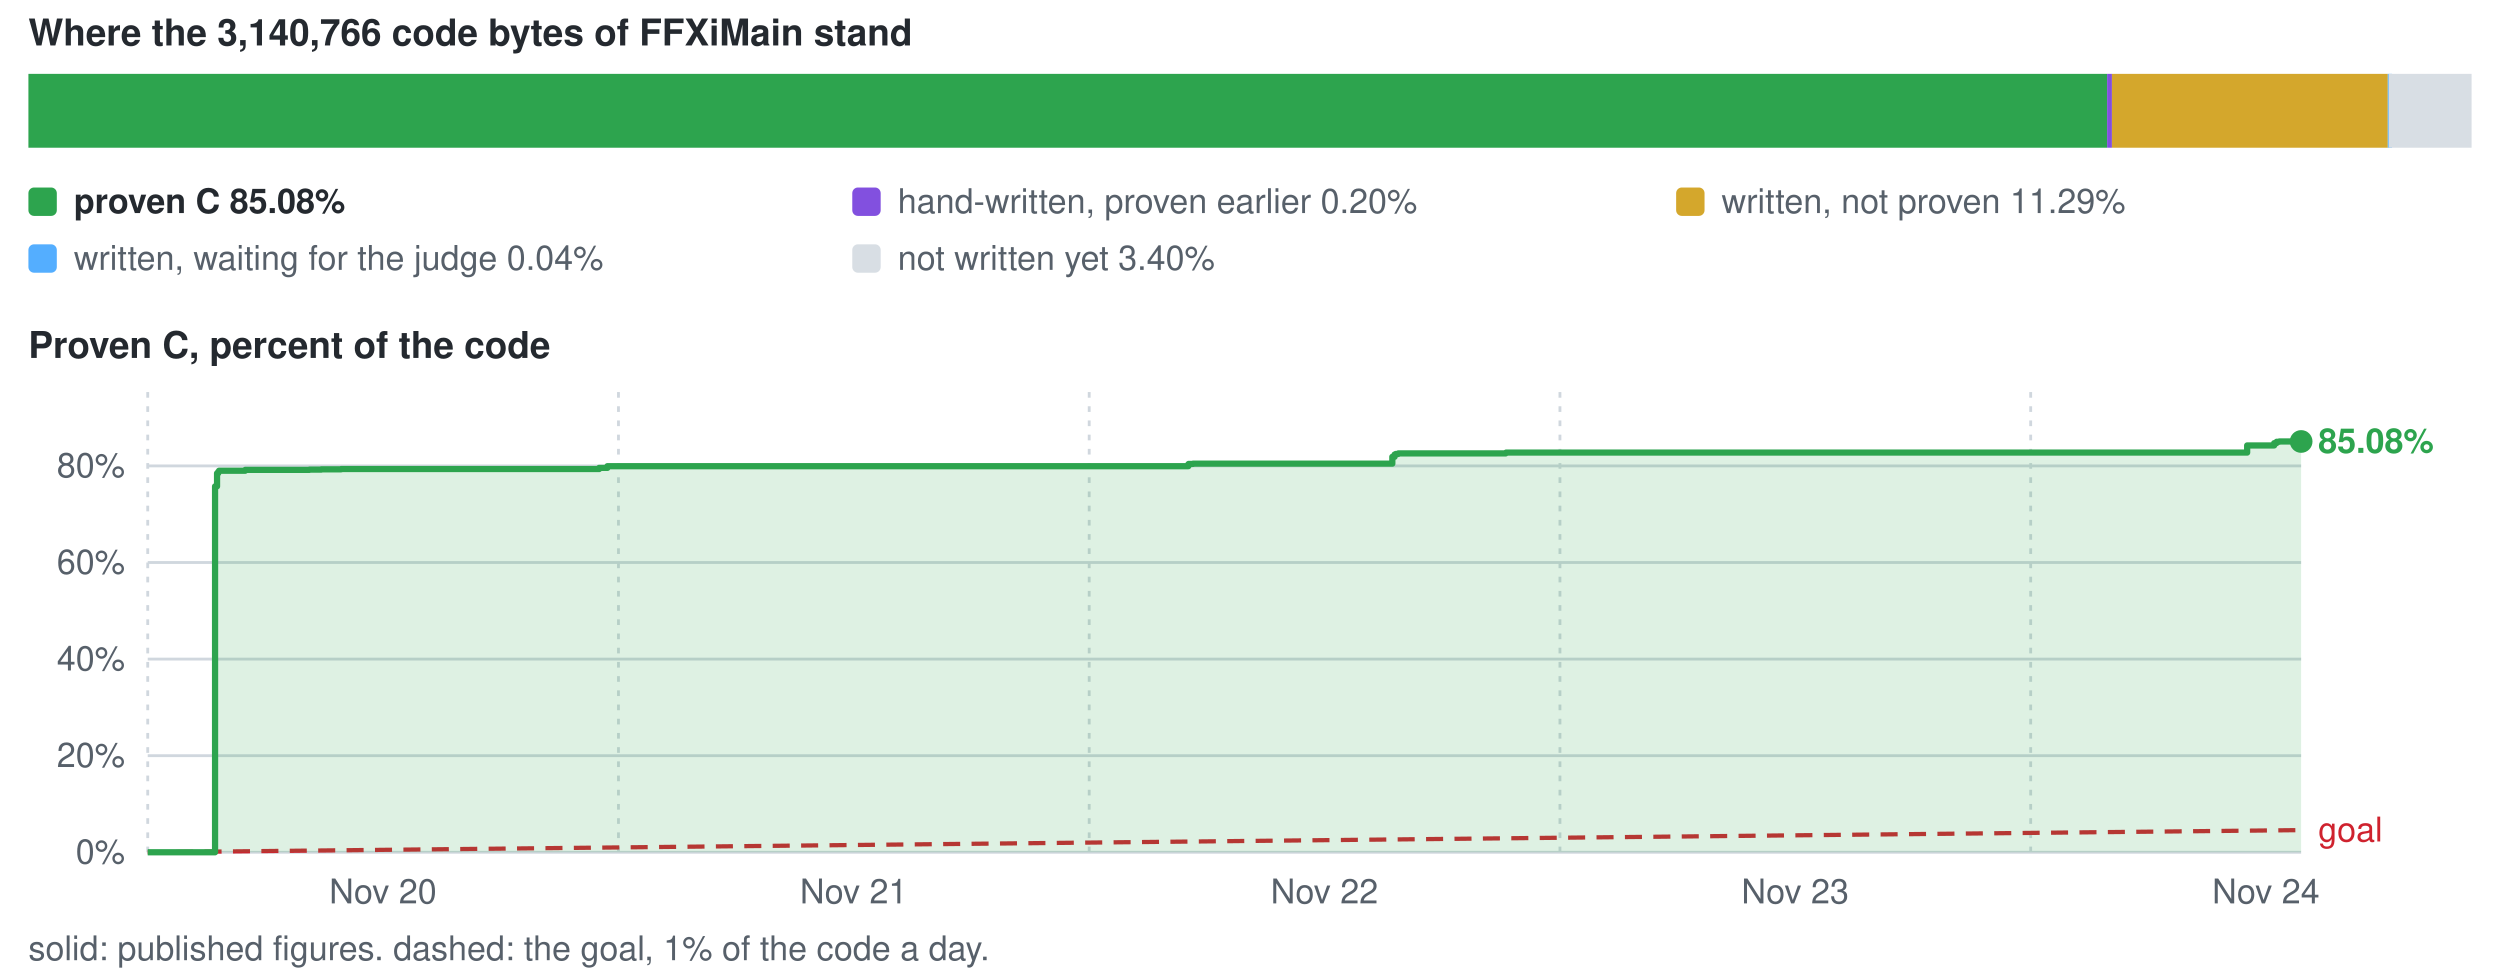
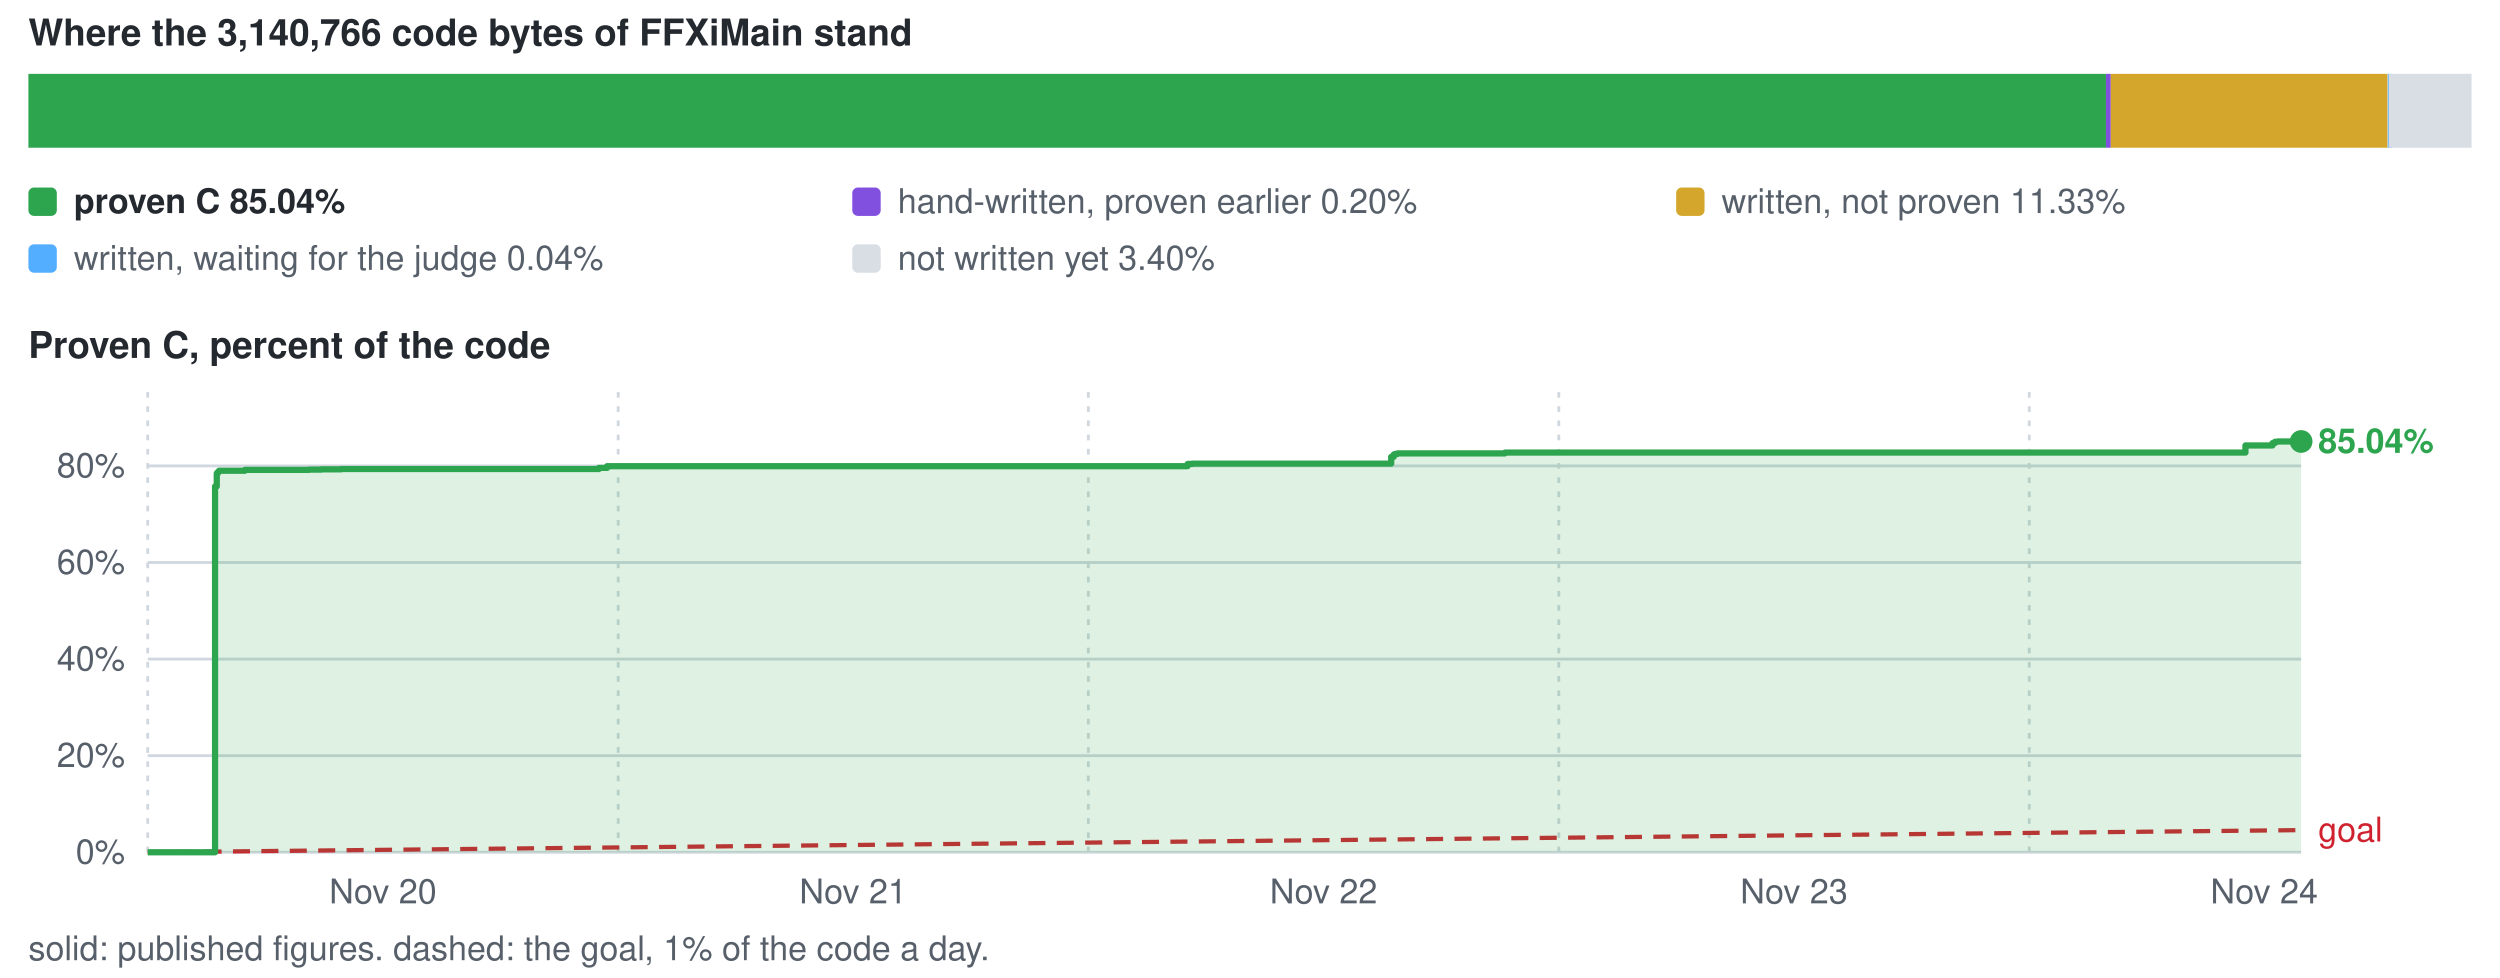
<svg xmlns="http://www.w3.org/2000/svg" viewBox="0 0 880 344" width="880" height="344" role="img" aria-label="conversion progress">
  <style>text{font-family:-apple-system,BlinkMacSystemFont,'Segoe UI',Helvetica,Arial,sans-serif;font-size:12px;fill:#57606a}.s{fill:#24292f;font-weight:600}.b{font-size:13px}</style>
  <text x="10" y="16" class="s b">Where the 3,140,766 code bytes of FFXiMain stand</text>
-   <rect x="10.0" y="26" width="731.7" height="26" fill="#2da44e" />
-   <rect x="741.7" y="26" width="1.7" height="26" fill="#8250df" />
-   <rect x="743.4" y="26" width="97.1" height="26" fill="#d4a72c" />
+   <rect x="10.0" y="26" width="731.3" height="26" fill="#2da44e" />
+   <rect x="741.3" y="26" width="1.7" height="26" fill="#8250df" />
+   <rect x="743.0" y="26" width="97.4" height="26" fill="#d4a72c" />
  <rect x="840.5" y="26" width="1.5" height="26" fill="#54aeff" />
  <rect x="840.8" y="26" width="29.2" height="26" fill="#d8dee4" />
  <rect x="10" y="66" width="10" height="10" rx="2" fill="#2da44e" />
-   <text x="26" y="75" class="s">proven C 85.08%</text>
+   <text x="26" y="75" class="s">proven C 85.04%</text>
  <rect x="300" y="66" width="10" height="10" rx="2" fill="#8250df" />
  <text x="316" y="75">hand-written, proven earlier 0.20%</text>
  <rect x="590" y="66" width="10" height="10" rx="2" fill="#d4a72c" />
-   <text x="606" y="75">written, not proven 11.29%</text>
+   <text x="606" y="75">written, not proven 11.33%</text>
  <rect x="10" y="86" width="10" height="10" rx="2" fill="#54aeff" />
  <text x="26" y="95">written, waiting for the judge 0.04%</text>
  <rect x="300" y="86" width="10" height="10" rx="2" fill="#d8dee4" />
  <text x="316" y="95">not written yet 3.40%</text>
  <text x="10" y="126" class="s b">Proven C, percent of the code</text>
  <line x1="52" y1="300.0" x2="810" y2="300.0" stroke="#d0d7de" stroke-width="1" />
  <text x="44" y="304.0" text-anchor="end">0%</text>
  <line x1="52" y1="266.0" x2="810" y2="266.0" stroke="#d0d7de" stroke-width="1" />
  <text x="44" y="270.0" text-anchor="end">20%</text>
  <line x1="52" y1="232.0" x2="810" y2="232.0" stroke="#d0d7de" stroke-width="1" />
  <text x="44" y="236.0" text-anchor="end">40%</text>
  <line x1="52" y1="198.0" x2="810" y2="198.0" stroke="#d0d7de" stroke-width="1" />
  <text x="44" y="202.0" text-anchor="end">60%</text>
  <line x1="52" y1="164.0" x2="810" y2="164.0" stroke="#d0d7de" stroke-width="1" />
  <text x="44" y="168.0" text-anchor="end">80%</text>
  <line x1="52.0" y1="138" x2="52.0" y2="300" stroke="#d0d7de" stroke-width="1" stroke-dasharray="2 3" />
  <text x="134.8" y="318" text-anchor="middle">Nov 20</text>
-   <line x1="217.7" y1="138" x2="217.7" y2="300" stroke="#d0d7de" stroke-width="1" stroke-dasharray="2 3" />
-   <text x="300.5" y="318" text-anchor="middle">Nov 21</text>
-   <line x1="383.4" y1="138" x2="383.4" y2="300" stroke="#d0d7de" stroke-width="1" stroke-dasharray="2 3" />
-   <text x="466.2" y="318" text-anchor="middle">Nov 22</text>
-   <line x1="549.1" y1="138" x2="549.1" y2="300" stroke="#d0d7de" stroke-width="1" stroke-dasharray="2 3" />
-   <text x="631.9" y="318" text-anchor="middle">Nov 23</text>
-   <line x1="714.8" y1="138" x2="714.8" y2="300" stroke="#d0d7de" stroke-width="1" stroke-dasharray="2 3" />
-   <text x="797.6" y="318" text-anchor="middle">Nov 24</text>
+   <line x1="217.6" y1="138" x2="217.6" y2="300" stroke="#d0d7de" stroke-width="1" stroke-dasharray="2 3" />
+   <text x="300.3" y="318" text-anchor="middle">Nov 21</text>
+   <line x1="383.1" y1="138" x2="383.1" y2="300" stroke="#d0d7de" stroke-width="1" stroke-dasharray="2 3" />
+   <text x="465.9" y="318" text-anchor="middle">Nov 22</text>
+   <line x1="548.7" y1="138" x2="548.7" y2="300" stroke="#d0d7de" stroke-width="1" stroke-dasharray="2 3" />
+   <text x="631.5" y="318" text-anchor="middle">Nov 23</text>
+   <line x1="714.3" y1="138" x2="714.3" y2="300" stroke="#d0d7de" stroke-width="1" stroke-dasharray="2 3" />
+   <text x="797.0" y="318" text-anchor="middle">Nov 24</text>
  <line x1="52.0" y1="300.0" x2="810.0" y2="292.2" stroke="#cf222e" stroke-width="1.5" stroke-dasharray="6 4" />
  <text x="816.0" y="296.2" style="fill:#cf222e">goal</text>
-   <path d="M52.0 300.0 H75.7 V171.2 H76.4 V166.6 H76.8 V166.1 H76.9 V166.0 H77.1 V165.7 H77.1 V165.7 H86.3 V165.4 H89.6 V165.4 H93.3 V165.4 H93.4 V165.4 H95.9 V165.4 H101.2 V165.4 H104.9 V165.4 H108.9 V165.3 H113.1 V165.2 H120.1 V165.1 H130.3 V165.1 H143.5 V165.1 H210.9 V164.7 H211.0 V164.7 H213.8 V164.1 H215.8 V164.1 H219.6 V164.1 H416.6 V164.1 H418.3 V163.4 H418.4 V163.3 H418.5 V163.3 H420.0 V163.2 H421.9 V163.2 H432.7 V163.2 H490.1 V160.8 H490.9 V160.0 H491.2 V159.9 H491.3 V159.8 H491.3 V159.8 H492.2 V159.6 H497.9 V159.6 H530.0 V159.4 H530.2 V159.3 H530.2 V159.3 H539.4 V159.3 H666.5 V159.3 H666.5 V159.3 H674.7 V159.3 H791.0 V156.8 H800.5 V156.0 H801.3 V155.6 H801.4 V155.5 H801.4 V155.5 H802.3 V155.4 H810.0 V155.4 V300.0 H52.0 Z" fill="#2da44e" fill-opacity="0.16" />
-   <path d="M52.0 300.0 H75.7 V171.2 H76.4 V166.6 H76.8 V166.1 H76.9 V166.0 H77.1 V165.7 H77.1 V165.7 H86.3 V165.4 H89.6 V165.4 H93.3 V165.4 H93.4 V165.4 H95.9 V165.4 H101.2 V165.4 H104.9 V165.4 H108.9 V165.3 H113.1 V165.2 H120.1 V165.1 H130.3 V165.1 H143.5 V165.1 H210.9 V164.7 H211.0 V164.7 H213.8 V164.1 H215.8 V164.1 H219.6 V164.1 H416.6 V164.1 H418.3 V163.4 H418.4 V163.3 H418.5 V163.3 H420.0 V163.2 H421.9 V163.2 H432.7 V163.2 H490.1 V160.8 H490.9 V160.0 H491.2 V159.9 H491.3 V159.8 H491.3 V159.8 H492.2 V159.6 H497.9 V159.6 H530.0 V159.4 H530.2 V159.3 H530.2 V159.3 H539.4 V159.3 H666.5 V159.3 H666.5 V159.3 H674.7 V159.3 H791.0 V156.8 H800.5 V156.0 H801.3 V155.6 H801.4 V155.5 H801.4 V155.5 H802.3 V155.4 H810.0 V155.4" fill="none" stroke="#2da44e" stroke-width="2.2" stroke-linejoin="round" />
+   <path d="M52.0 300.0 H75.7 V171.2 H76.3 V166.6 H76.7 V166.1 H76.9 V166.0 H77.1 V165.7 H77.1 V165.7 H86.2 V165.4 H89.5 V165.4 H93.3 V165.4 H93.3 V165.4 H95.9 V165.4 H101.2 V165.4 H104.9 V165.4 H108.8 V165.3 H113.1 V165.2 H120.1 V165.1 H130.2 V165.1 H143.5 V165.1 H210.8 V164.7 H210.9 V164.7 H213.7 V164.1 H215.7 V164.1 H219.4 V164.1 H416.3 V164.1 H418.0 V163.4 H418.1 V163.3 H418.2 V163.3 H419.7 V163.2 H421.7 V163.2 H432.4 V163.2 H489.7 V160.8 H490.6 V160.0 H490.8 V159.9 H491.0 V159.8 H491.0 V159.8 H491.9 V159.6 H497.6 V159.6 H529.7 V159.4 H529.8 V159.3 H529.8 V159.3 H539.0 V159.3 H666.0 V159.3 H666.1 V159.3 H674.3 V159.3 H790.4 V156.8 H799.9 V156.0 H800.7 V155.6 H800.8 V155.5 H800.9 V155.5 H801.7 V155.4 H809.4 V155.4 H810.0 V155.4 V300.0 H52.0 Z" fill="#2da44e" fill-opacity="0.16" />
+   <path d="M52.0 300.0 H75.7 V171.2 H76.3 V166.6 H76.7 V166.1 H76.9 V166.0 H77.1 V165.7 H77.1 V165.7 H86.2 V165.4 H89.5 V165.4 H93.3 V165.4 H93.3 V165.4 H95.9 V165.4 H101.2 V165.4 H104.9 V165.4 H108.8 V165.3 H113.1 V165.2 H120.1 V165.1 H130.2 V165.1 H143.5 V165.1 H210.8 V164.7 H210.9 V164.7 H213.7 V164.1 H215.7 V164.1 H219.4 V164.1 H416.3 V164.1 H418.0 V163.4 H418.1 V163.3 H418.2 V163.3 H419.7 V163.2 H421.7 V163.2 H432.4 V163.2 H489.7 V160.8 H490.6 V160.0 H490.8 V159.9 H491.0 V159.8 H491.0 V159.8 H491.9 V159.6 H497.6 V159.6 H529.7 V159.4 H529.8 V159.3 H529.8 V159.3 H539.0 V159.3 H666.0 V159.3 H666.1 V159.3 H674.3 V159.3 H790.4 V156.8 H799.9 V156.0 H800.7 V155.6 H800.8 V155.5 H800.9 V155.5 H801.7 V155.4 H809.4 V155.4 H810.0 V155.4" fill="none" stroke="#2da44e" stroke-width="2.2" stroke-linejoin="round" />
  <circle cx="810.0" cy="155.4" r="4" fill="#2da44e" />
-   <text x="816.0" y="159.4" class="s" style="fill:#2da44e">85.08%</text>
+   <text x="816.0" y="159.4" class="s" style="fill:#2da44e">85.04%</text>
  <text x="10" y="338">solid: published figures. dashed: the goal, 1% of the code a day.</text>
</svg>
